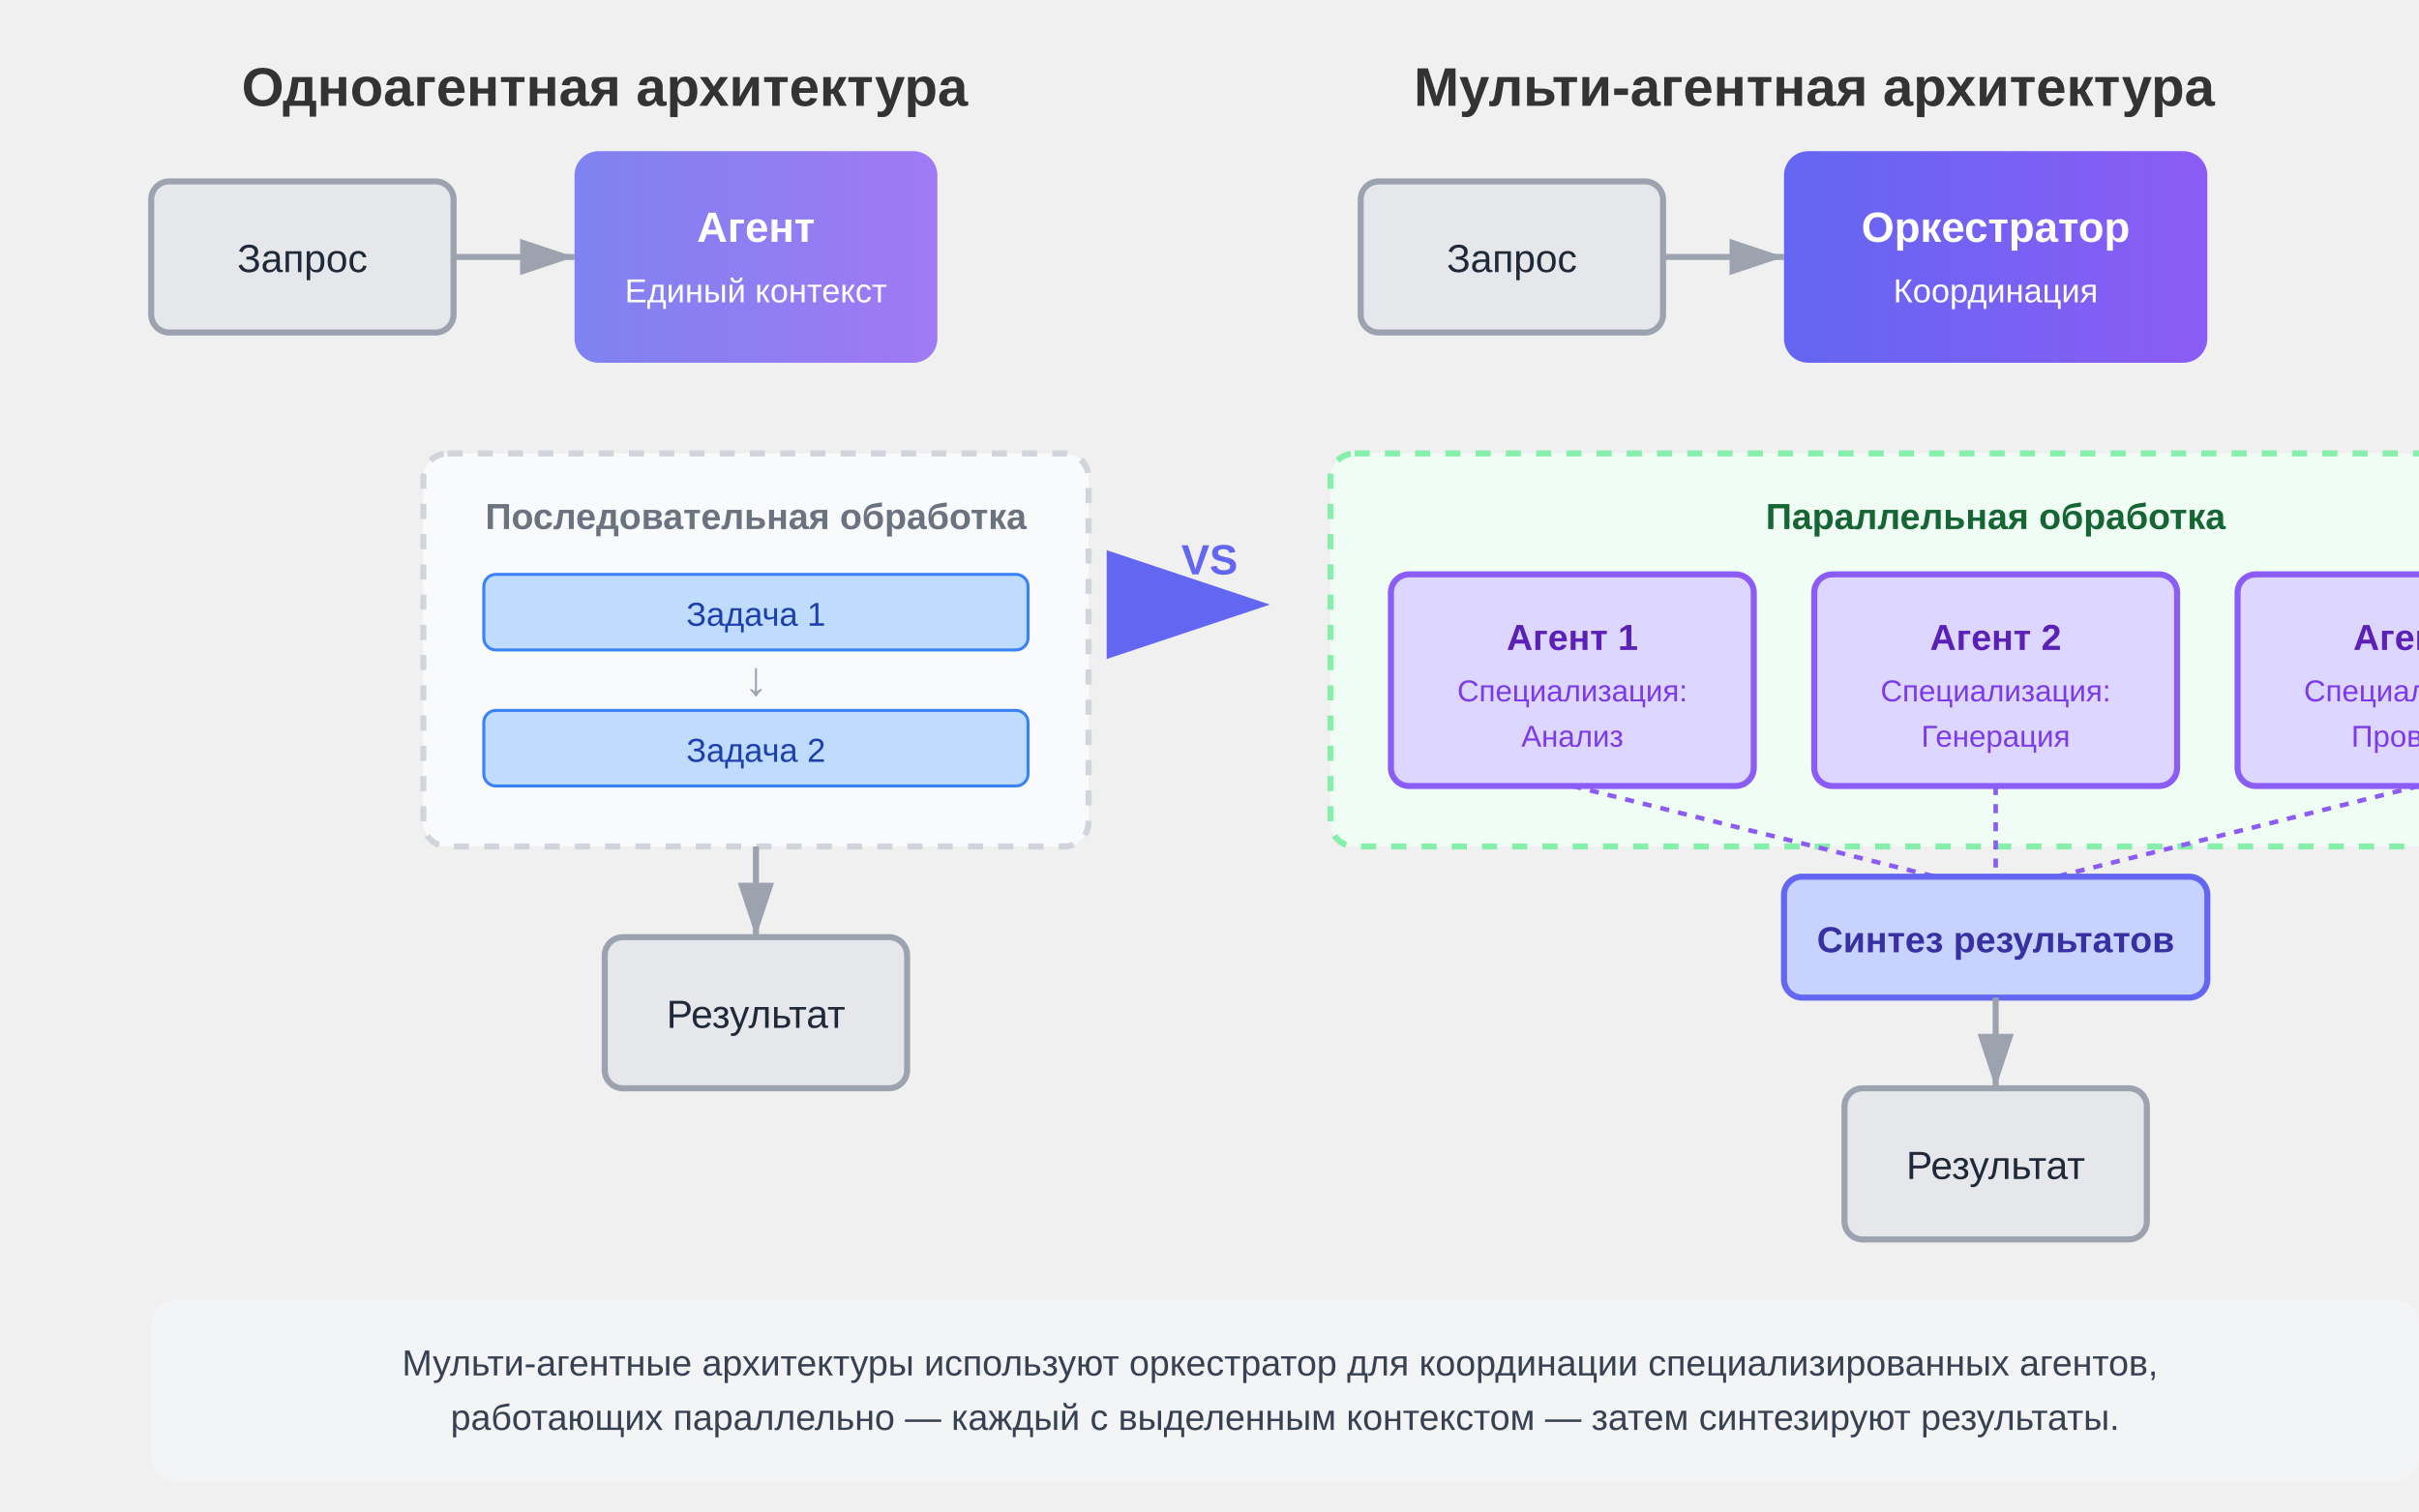
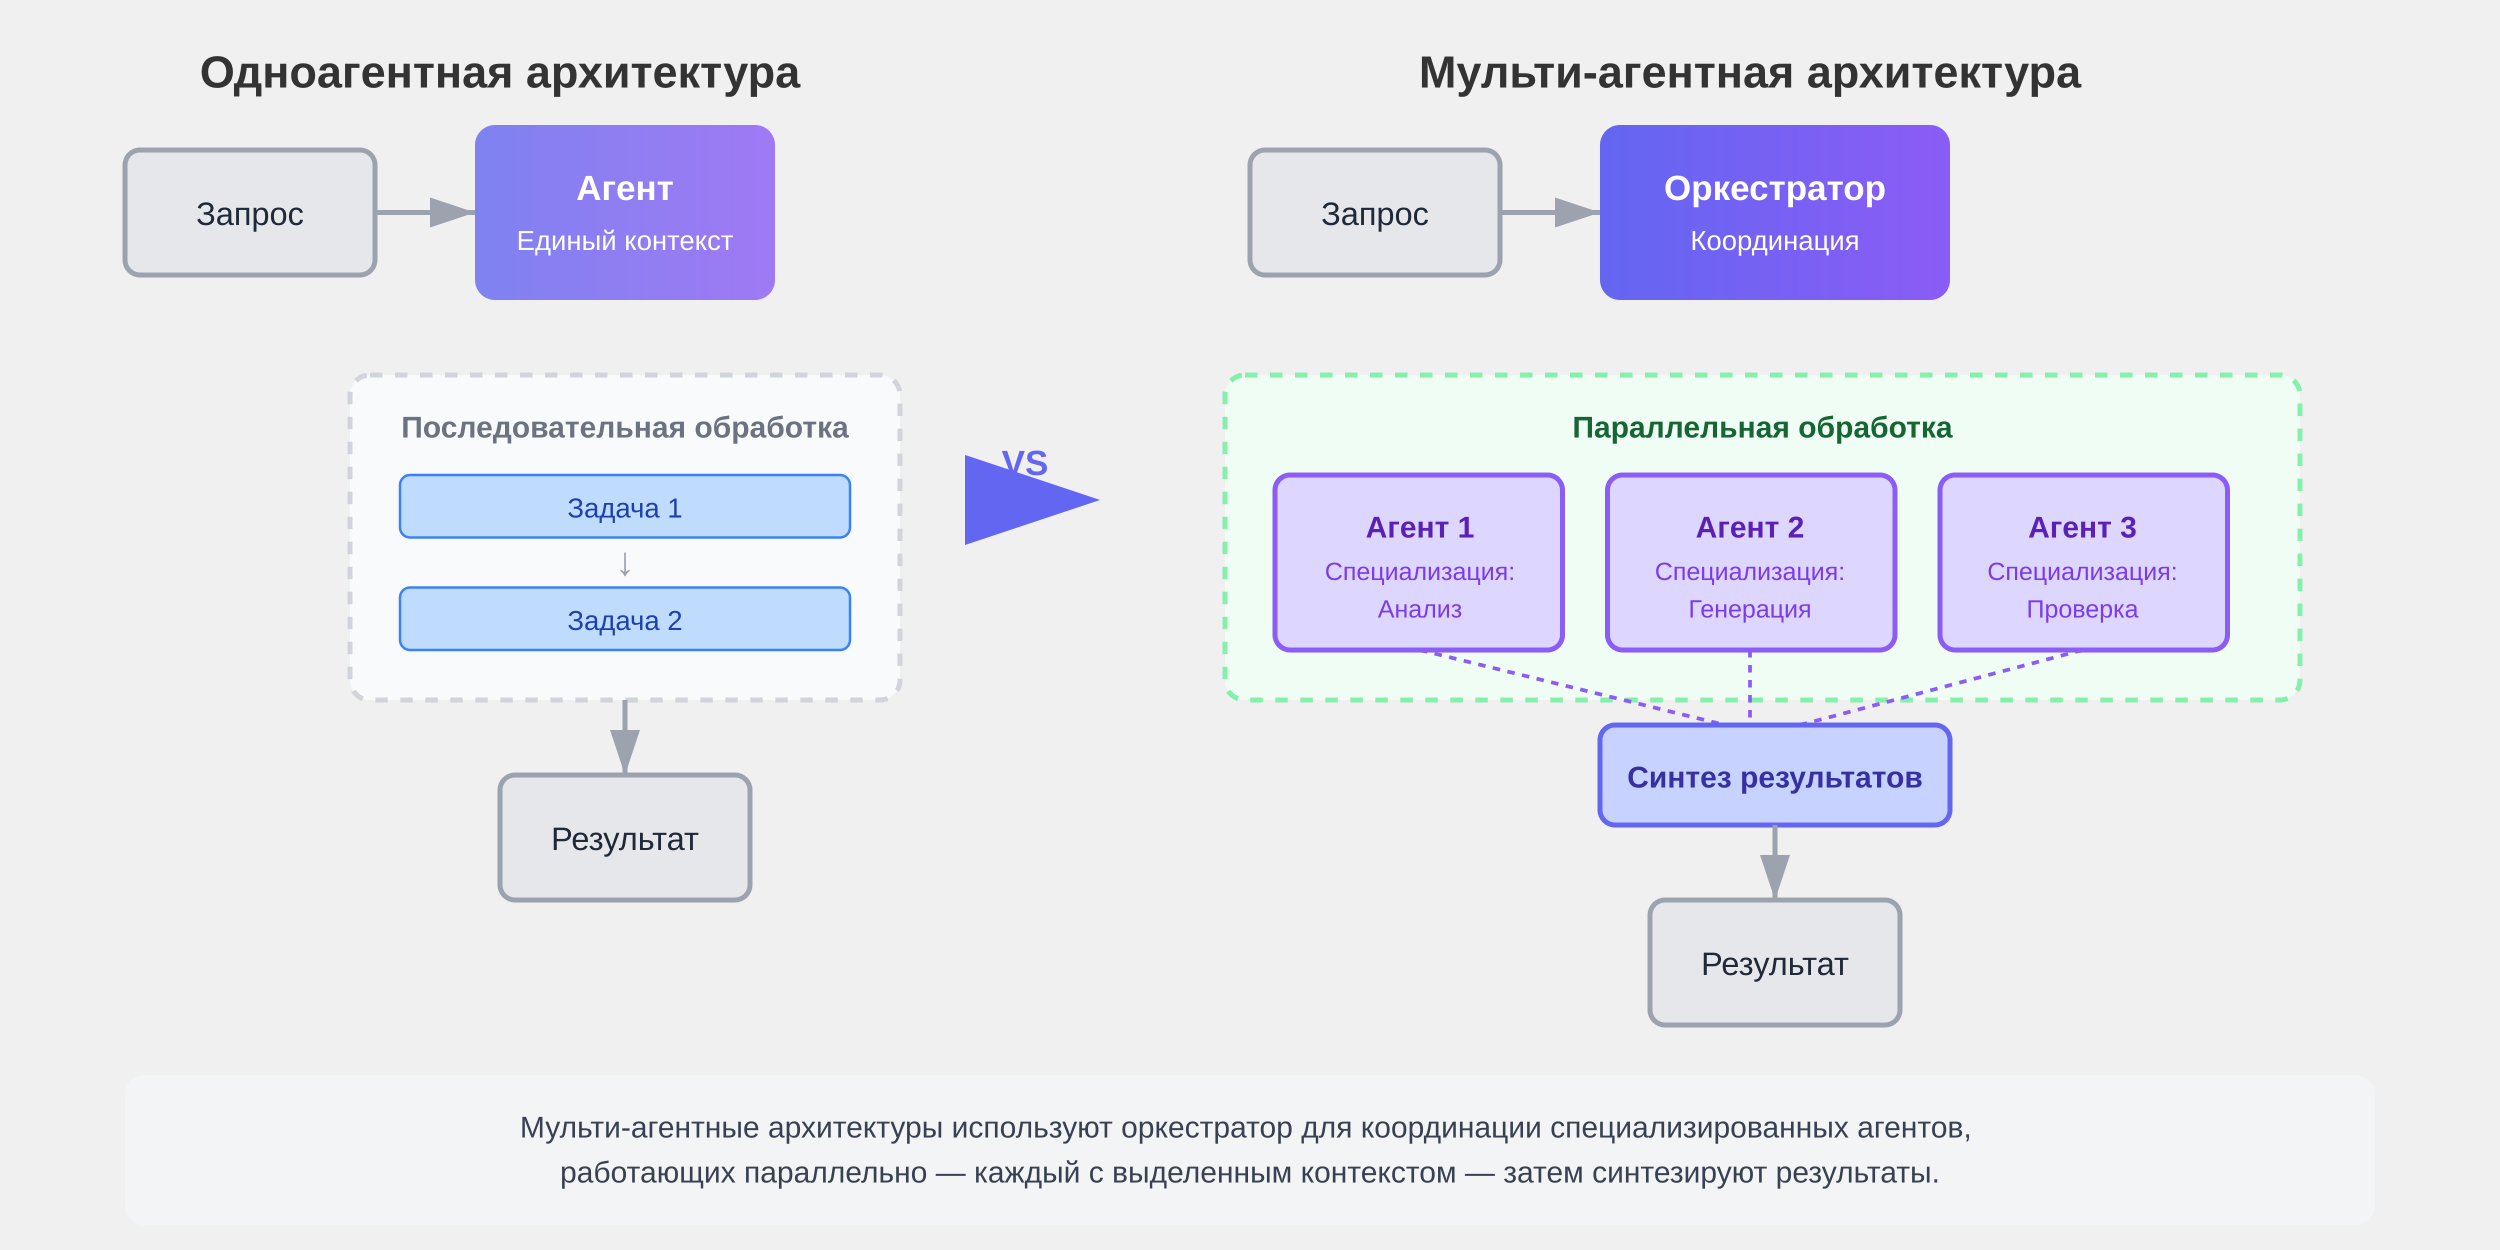
- <svg xmlns="http://www.w3.org/2000/svg" viewBox="0 0 800 500">
+ <svg xmlns="http://www.w3.org/2000/svg" viewBox="0 0 1000 500">
  <defs>
    <linearGradient id="grad1" x1="0%" y1="0%" x2="100%" y2="0%">
      <stop offset="0%" style="stop-color:#6366f1;stop-opacity:1" />
      <stop offset="100%" style="stop-color:#8b5cf6;stop-opacity:1" />
    </linearGradient>
  </defs>
  <g id="single-agent">
    <text x="200" y="35" font-family="Arial" font-size="18" font-weight="bold" text-anchor="middle" fill="#333">Одноагентная архитектура</text>
    <rect x="50" y="60" width="100" height="50" rx="6" fill="#e5e7eb" stroke="#9ca3af" stroke-width="2" />
    <text x="100" y="90" font-family="Arial" font-size="13" text-anchor="middle" fill="#1f2937">Запрос</text>
    <path d="M 150 85 L 190 85" stroke="#9ca3af" stroke-width="2" marker-end="url(#arrowgray)" />
    <rect x="190" y="50" width="120" height="70" rx="8" fill="url(#grad1)" opacity="0.8" />
    <text x="250" y="80" font-family="Arial" font-size="14" text-anchor="middle" fill="white" font-weight="bold">Агент</text>
    <text x="250" y="100" font-family="Arial" font-size="11" text-anchor="middle" fill="white">Единый контекст</text>
    <rect x="140" y="150" width="220" height="130" rx="8" fill="#f9fafb" stroke="#d1d5db" stroke-width="2" stroke-dasharray="5,5" />
    <text x="250" y="175" font-family="Arial" font-size="12" text-anchor="middle" fill="#6b7280" font-weight="bold">Последовательная обработка</text>
    <rect x="160" y="190" width="180" height="25" rx="4" fill="#bfdbfe" stroke="#3b82f6" stroke-width="1" />
    <text x="250" y="207" font-family="Arial" font-size="11" text-anchor="middle" fill="#1e40af">Задача 1</text>
    <text x="250" y="230" font-family="Arial" font-size="16" text-anchor="middle" fill="#9ca3af">↓</text>
    <rect x="160" y="235" width="180" height="25" rx="4" fill="#bfdbfe" stroke="#3b82f6" stroke-width="1" />
    <text x="250" y="252" font-family="Arial" font-size="11" text-anchor="middle" fill="#1e40af">Задача 2</text>
    <path d="M 250 280 L 250 310" stroke="#9ca3af" stroke-width="2" marker-end="url(#arrowgray)" />
    <rect x="200" y="310" width="100" height="50" rx="6" fill="#e5e7eb" stroke="#9ca3af" stroke-width="2" />
    <text x="250" y="340" font-family="Arial" font-size="13" text-anchor="middle" fill="#1f2937">Результат</text>
  </g>
-   <path d="M 380 200 L 420 200" stroke="url(#grad1)" stroke-width="6" marker-end="url(#arrowcolor)" />
-   <text x="400" y="190" font-family="Arial" font-size="14" text-anchor="middle" fill="#6366f1" font-weight="bold">VS</text>
+   <path d="M 380 200 L 440 200" stroke="url(#grad1)" stroke-width="6" marker-end="url(#arrowcolor)" />
+   <text x="410" y="190" font-family="Arial" font-size="14" text-anchor="middle" fill="#6366f1" font-weight="bold">VS</text>
  <g id="multi-agent">
-     <text x="600" y="35" font-family="Arial" font-size="18" font-weight="bold" text-anchor="middle" fill="#333">Мульти-агентная архитектура</text>
-     <rect x="450" y="60" width="100" height="50" rx="6" fill="#e5e7eb" stroke="#9ca3af" stroke-width="2" />
-     <text x="500" y="90" font-family="Arial" font-size="13" text-anchor="middle" fill="#1f2937">Запрос</text>
-     <path d="M 550 85 L 590 85" stroke="#9ca3af" stroke-width="2" marker-end="url(#arrowgray)" />
-     <rect x="590" y="50" width="140" height="70" rx="8" fill="url(#grad1)" />
-     <text x="660" y="80" font-family="Arial" font-size="14" text-anchor="middle" fill="white" font-weight="bold">Оркестратор</text>
-     <text x="660" y="100" font-family="Arial" font-size="11" text-anchor="middle" fill="white">Координация</text>
-     <rect x="440" y="150" width="440" height="130" rx="8" fill="#f0fdf4" stroke="#86efac" stroke-width="2" stroke-dasharray="5,5" />
-     <text x="660" y="175" font-family="Arial" font-size="12" text-anchor="middle" fill="#166534" font-weight="bold">Параллельная обработка</text>
+     <text x="700" y="35" font-family="Arial" font-size="18" font-weight="bold" text-anchor="middle" fill="#333">Мульти-агентная архитектура</text>
+     <rect x="500" y="60" width="100" height="50" rx="6" fill="#e5e7eb" stroke="#9ca3af" stroke-width="2" />
+     <text x="550" y="90" font-family="Arial" font-size="13" text-anchor="middle" fill="#1f2937">Запрос</text>
+     <path d="M 600 85 L 640 85" stroke="#9ca3af" stroke-width="2" marker-end="url(#arrowgray)" />
+     <rect x="640" y="50" width="140" height="70" rx="8" fill="url(#grad1)" />
+     <text x="710" y="80" font-family="Arial" font-size="14" text-anchor="middle" fill="white" font-weight="bold">Оркестратор</text>
+     <text x="710" y="100" font-family="Arial" font-size="11" text-anchor="middle" fill="white">Координация</text>
+     <rect x="490" y="150" width="430" height="130" rx="8" fill="#f0fdf4" stroke="#86efac" stroke-width="2" stroke-dasharray="5,5" />
+     <text x="705" y="175" font-family="Arial" font-size="12" text-anchor="middle" fill="#166534" font-weight="bold">Параллельная обработка</text>
    <g>
-       <rect x="460" y="190" width="120" height="70" rx="6" fill="#ddd6fe" stroke="#8b5cf6" stroke-width="2" />
-       <text x="520" y="215" font-family="Arial" font-size="12" text-anchor="middle" fill="#5b21b6" font-weight="bold">Агент 1</text>
-       <text x="520" y="232" font-family="Arial" font-size="10" text-anchor="middle" fill="#7c3aed">Специализация:</text>
-       <text x="520" y="247" font-family="Arial" font-size="10" text-anchor="middle" fill="#7c3aed">Анализ</text>
+       <rect x="510" y="190" width="115" height="70" rx="6" fill="#ddd6fe" stroke="#8b5cf6" stroke-width="2" />
+       <text x="568" y="215" font-family="Arial" font-size="12" text-anchor="middle" fill="#5b21b6" font-weight="bold">Агент 1</text>
+       <text x="568" y="232" font-family="Arial" font-size="10" text-anchor="middle" fill="#7c3aed">Специализация:</text>
+       <text x="568" y="247" font-family="Arial" font-size="10" text-anchor="middle" fill="#7c3aed">Анализ</text>
    </g>
    <g>
-       <rect x="600" y="190" width="120" height="70" rx="6" fill="#ddd6fe" stroke="#8b5cf6" stroke-width="2" />
-       <text x="660" y="215" font-family="Arial" font-size="12" text-anchor="middle" fill="#5b21b6" font-weight="bold">Агент 2</text>
-       <text x="660" y="232" font-family="Arial" font-size="10" text-anchor="middle" fill="#7c3aed">Специализация:</text>
-       <text x="660" y="247" font-family="Arial" font-size="10" text-anchor="middle" fill="#7c3aed">Генерация</text>
+       <rect x="643" y="190" width="115" height="70" rx="6" fill="#ddd6fe" stroke="#8b5cf6" stroke-width="2" />
+       <text x="700" y="215" font-family="Arial" font-size="12" text-anchor="middle" fill="#5b21b6" font-weight="bold">Агент 2</text>
+       <text x="700" y="232" font-family="Arial" font-size="10" text-anchor="middle" fill="#7c3aed">Специализация:</text>
+       <text x="700" y="247" font-family="Arial" font-size="10" text-anchor="middle" fill="#7c3aed">Генерация</text>
    </g>
    <g>
-       <rect x="740" y="190" width="120" height="70" rx="6" fill="#ddd6fe" stroke="#8b5cf6" stroke-width="2" />
-       <text x="800" y="215" font-family="Arial" font-size="12" text-anchor="middle" fill="#5b21b6" font-weight="bold">Агент 3</text>
-       <text x="800" y="232" font-family="Arial" font-size="10" text-anchor="middle" fill="#7c3aed">Специализация:</text>
-       <text x="800" y="247" font-family="Arial" font-size="10" text-anchor="middle" fill="#7c3aed">Проверка</text>
+       <rect x="776" y="190" width="115" height="70" rx="6" fill="#ddd6fe" stroke="#8b5cf6" stroke-width="2" />
+       <text x="833" y="215" font-family="Arial" font-size="12" text-anchor="middle" fill="#5b21b6" font-weight="bold">Агент 3</text>
+       <text x="833" y="232" font-family="Arial" font-size="10" text-anchor="middle" fill="#7c3aed">Специализация:</text>
+       <text x="833" y="247" font-family="Arial" font-size="10" text-anchor="middle" fill="#7c3aed">Проверка</text>
    </g>
-     <path d="M 520 260 L 640 290" stroke="#8b5cf6" stroke-width="1.5" stroke-dasharray="3,3" />
-     <path d="M 660 260 L 660 290" stroke="#8b5cf6" stroke-width="1.5" stroke-dasharray="3,3" />
-     <path d="M 800 260 L 680 290" stroke="#8b5cf6" stroke-width="1.5" stroke-dasharray="3,3" />
-     <rect x="590" y="290" width="140" height="40" rx="6" fill="#c7d2fe" stroke="#6366f1" stroke-width="2" />
-     <text x="660" y="315" font-family="Arial" font-size="12" text-anchor="middle" fill="#3730a3" font-weight="bold">Синтез результатов</text>
-     <path d="M 660 330 L 660 360" stroke="#9ca3af" stroke-width="2" marker-end="url(#arrowgray)" />
-     <rect x="610" y="360" width="100" height="50" rx="6" fill="#e5e7eb" stroke="#9ca3af" stroke-width="2" />
-     <text x="660" y="390" font-family="Arial" font-size="13" text-anchor="middle" fill="#1f2937">Результат</text>
+     <path d="M 568 260 L 690 290" stroke="#8b5cf6" stroke-width="1.5" stroke-dasharray="3,3" />
+     <path d="M 700 260 L 700 290" stroke="#8b5cf6" stroke-width="1.5" stroke-dasharray="3,3" />
+     <path d="M 833 260 L 720 290" stroke="#8b5cf6" stroke-width="1.5" stroke-dasharray="3,3" />
+     <rect x="640" y="290" width="140" height="40" rx="6" fill="#c7d2fe" stroke="#6366f1" stroke-width="2" />
+     <text x="710" y="315" font-family="Arial" font-size="12" text-anchor="middle" fill="#3730a3" font-weight="bold">Синтез результатов</text>
+     <path d="M 710 330 L 710 360" stroke="#9ca3af" stroke-width="2" marker-end="url(#arrowgray)" />
+     <rect x="660" y="360" width="100" height="50" rx="6" fill="#e5e7eb" stroke="#9ca3af" stroke-width="2" />
+     <text x="710" y="390" font-family="Arial" font-size="13" text-anchor="middle" fill="#1f2937">Результат</text>
  </g>
-   <rect x="50" y="430" width="750" height="60" rx="8" fill="#f3f4f6" />
-   <text x="425" y="455" font-family="Arial" font-size="12" text-anchor="middle" fill="#374151">
-     <tspan x="425" dy="0">Мульти-агентные архитектуры используют оркестратор для координации специализированных агентов,</tspan>
-     <tspan x="425" dy="18">работающих параллельно — каждый с выделенным контекстом — затем синтезируют результаты.</tspan>
+   <rect x="50" y="430" width="900" height="60" rx="8" fill="#f3f4f6" />
+   <text x="500" y="455" font-family="Arial" font-size="12" text-anchor="middle" fill="#374151">
+     <tspan x="500" dy="0">Мульти-агентные архитектуры используют оркестратор для координации специализированных агентов,</tspan>
+     <tspan x="500" dy="18">работающих параллельно — каждый с выделенным контекстом — затем синтезируют результаты.</tspan>
  </text>
  <defs>
    <marker id="arrowgray" markerWidth="10" markerHeight="10" refX="9" refY="3" orient="auto" markerUnits="strokeWidth">
      <path d="M0,0 L0,6 L9,3 z" fill="#9ca3af" />
    </marker>
    <marker id="arrowcolor" markerWidth="12" markerHeight="12" refX="9" refY="3" orient="auto" markerUnits="strokeWidth">
      <path d="M0,0 L0,6 L9,3 z" fill="#6366f1" />
    </marker>
  </defs>
</svg>
